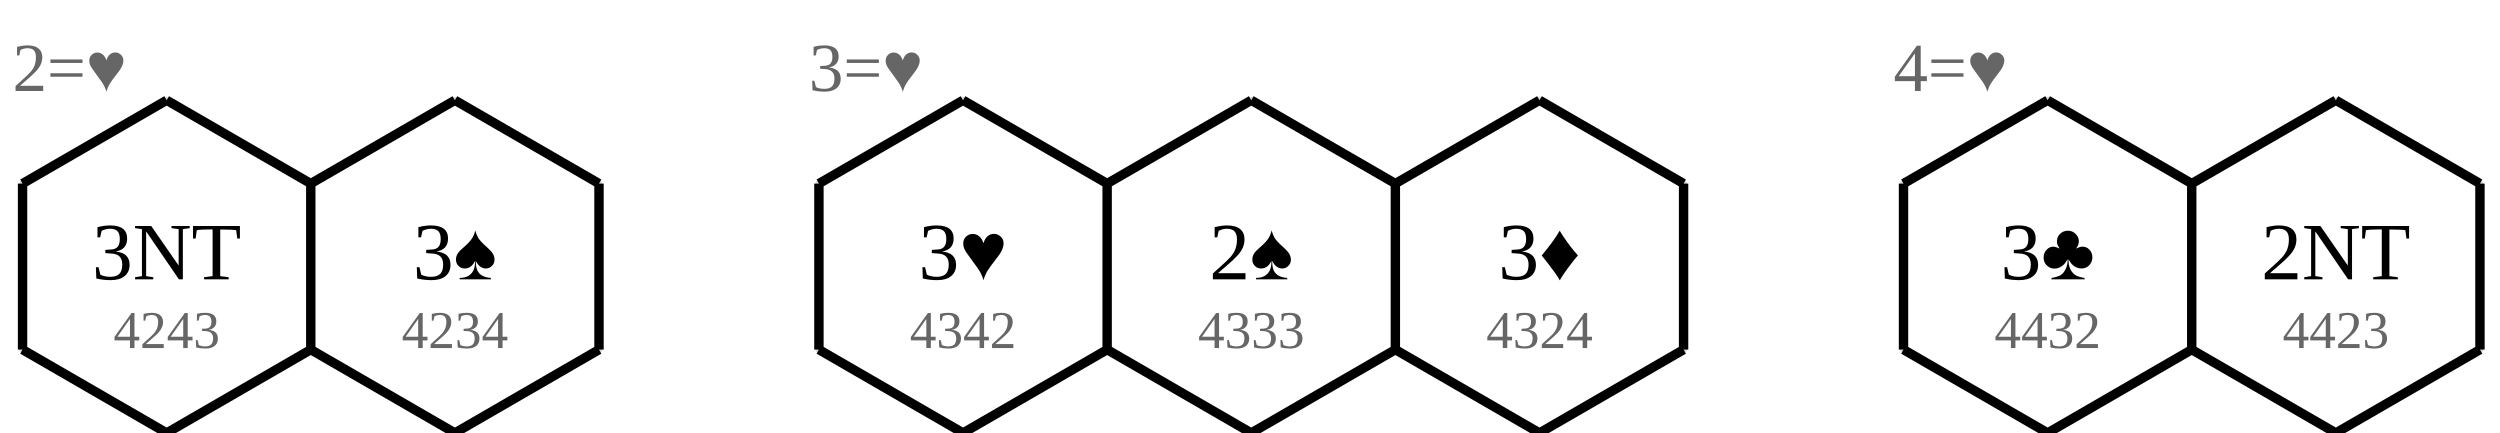
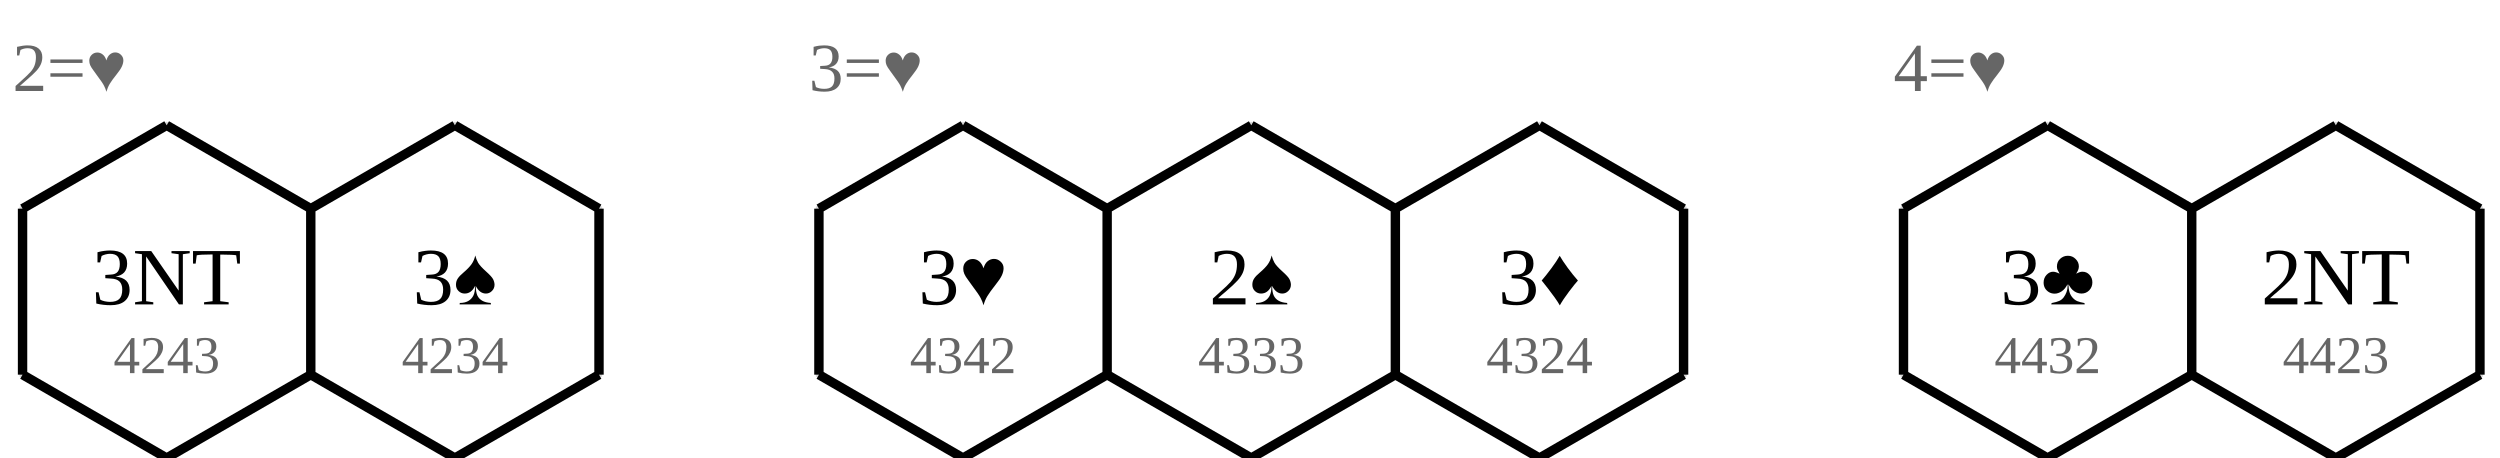
- <svg xmlns="http://www.w3.org/2000/svg" viewBox="0 0 399 69" style="display:block;margin:1em auto;width:100%;max-width:399px" fill="currentColor" font-size="13" text-anchor="middle" dominant-baseline="middle">
+ <svg xmlns="http://www.w3.org/2000/svg" viewBox="0 0 399 73" style="display:block;margin:1em auto;width:100%;max-width:399px" fill="currentColor" font-size="13" text-anchor="middle" dominant-baseline="middle">
  <defs>
    <pattern id="hatch" width="6" height="6" patternUnits="userSpaceOnUse" patternTransform="rotate(45)">
      <path d="M0 0v6" stroke="currentColor" stroke-opacity=".35" />
    </pattern>
  </defs>
  <g transform="translate(0.0,0.0)">
    <text x="2" y="12" font-size="11" opacity=".6" text-anchor="start">2=<tspan class="♥">♥</tspan>
    </text>
-     <path d="M95.6,29.3L72.6,16.0L49.6,29.3L49.6,55.8L72.6,69.1L95.6,55.8ZM49.6,29.3L26.6,16.0L3.6,29.3L3.6,55.8L26.6,69.1L49.6,55.8Z" fill="none" stroke="currentColor" stroke-opacity=".15" />
-     <path d="M95.6,55.8L95.6,29.3M95.6,29.3L72.6,16.0M72.6,16.0L49.6,29.3M49.6,29.3L49.6,55.8M49.6,55.8L72.6,69.1M72.6,69.1L95.6,55.8M49.6,55.8L49.6,29.3M49.6,29.3L26.6,16.0M26.6,16.0L3.6,29.3M3.6,29.3L3.6,55.8M3.6,55.8L26.6,69.1M26.6,69.1L49.6,55.8" fill="none" stroke="currentColor" stroke-width="1.5" />
-     <text x="72.6" y="41.6">3♠</text>
-     <text x="72.6" y="53.6" font-size="8.5" opacity=".6">4234</text>
-     <text x="26.6" y="41.6">3NT</text>
-     <text x="26.6" y="53.6" font-size="8.5" opacity=".6">4243</text>
+     <path d="M95.6,33.3L72.6,20.0L49.6,33.3L49.6,59.8L72.6,73.1L95.6,59.8ZM49.6,33.3L26.6,20.0L3.6,33.3L3.6,59.8L26.6,73.1L49.6,59.8Z" fill="none" stroke="currentColor" stroke-opacity=".15" />
+     <path d="M95.6,59.8L95.6,33.3M95.6,33.3L72.6,20.0M72.6,20.0L49.6,33.3M49.6,33.3L49.6,59.8M49.6,59.8L72.6,73.1M72.6,73.1L95.6,59.8M49.6,59.8L49.6,33.3M49.6,33.3L26.6,20.0M26.6,20.0L3.6,33.3M3.6,33.3L3.6,59.8M3.6,59.8L26.6,73.1M26.6,73.1L49.6,59.8" fill="none" stroke="currentColor" stroke-width="1.5" />
+     <text x="72.6" y="45.6">3♠</text>
+     <text x="72.6" y="57.6" font-size="8.5" opacity=".6">4234</text>
+     <text x="26.6" y="45.6">3NT</text>
+     <text x="26.6" y="57.6" font-size="8.5" opacity=".6">4243</text>
  </g>
  <g transform="translate(127.1,0.0)">
    <text x="2" y="12" font-size="11" opacity=".6" text-anchor="start">3=<tspan class="♥">♥</tspan>
    </text>
-     <path d="M141.6,29.3L118.6,16.0L95.6,29.3L95.6,55.8L118.6,69.1L141.6,55.8ZM95.6,29.3L72.6,16.0L49.6,29.3L49.6,55.8L72.6,69.1L95.6,55.8ZM49.6,29.3L26.6,16.0L3.6,29.3L3.6,55.8L26.6,69.1L49.6,55.8Z" fill="none" stroke="currentColor" stroke-opacity=".15" />
-     <path d="M141.6,55.8L141.6,29.3M141.6,29.3L118.6,16.0M118.6,16.0L95.6,29.3M95.6,29.3L95.6,55.8M95.6,55.8L118.6,69.1M118.6,69.1L141.6,55.8M95.6,55.8L95.6,29.3M95.6,29.3L72.6,16.0M72.6,16.0L49.6,29.3M49.6,29.3L49.6,55.8M49.6,55.8L72.6,69.1M72.6,69.1L95.6,55.8M49.6,55.8L49.6,29.3M49.6,29.3L26.6,16.0M26.6,16.0L3.6,29.3M3.6,29.3L3.6,55.8M3.6,55.8L26.6,69.1M26.6,69.1L49.6,55.8" fill="none" stroke="currentColor" stroke-width="1.5" />
-     <text x="118.6" y="41.6">3<tspan class="♦">♦</tspan>
+     <path d="M141.6,33.3L118.6,20.0L95.6,33.3L95.6,59.8L118.6,73.1L141.6,59.8ZM95.6,33.3L72.6,20.0L49.6,33.3L49.6,59.8L72.6,73.1L95.6,59.8ZM49.6,33.3L26.6,20.0L3.6,33.3L3.6,59.8L26.6,73.1L49.6,59.8Z" fill="none" stroke="currentColor" stroke-opacity=".15" />
+     <path d="M141.6,59.8L141.6,33.3M141.6,33.3L118.6,20.0M118.6,20.0L95.6,33.3M95.6,33.3L95.6,59.8M95.6,59.8L118.6,73.1M118.6,73.1L141.6,59.8M95.6,59.8L95.6,33.3M95.6,33.3L72.6,20.0M72.6,20.0L49.6,33.3M49.6,33.3L49.6,59.8M49.6,59.8L72.6,73.1M72.6,73.1L95.6,59.8M49.6,59.8L49.6,33.3M49.6,33.3L26.6,20.0M26.6,20.0L3.6,33.3M3.6,33.3L3.6,59.8M3.6,59.8L26.6,73.1M26.6,73.1L49.6,59.8" fill="none" stroke="currentColor" stroke-width="1.5" />
+     <text x="118.6" y="45.6">3<tspan class="♦">♦</tspan>
    </text>
-     <text x="118.6" y="53.6" font-size="8.5" opacity=".6">4324</text>
-     <text x="72.6" y="41.6">2♠</text>
-     <text x="72.6" y="53.6" font-size="8.5" opacity=".6">4333</text>
-     <text x="26.6" y="41.6">3<tspan class="♥">♥</tspan>
+     <text x="118.6" y="57.6" font-size="8.5" opacity=".6">4324</text>
+     <text x="72.6" y="45.6">2♠</text>
+     <text x="72.6" y="57.6" font-size="8.5" opacity=".6">4333</text>
+     <text x="26.6" y="45.6">3<tspan class="♥">♥</tspan>
    </text>
-     <text x="26.6" y="53.6" font-size="8.5" opacity=".6">4342</text>
+     <text x="26.6" y="57.6" font-size="8.5" opacity=".6">4342</text>
  </g>
  <g transform="translate(300.2,0.0)">
    <text x="2" y="12" font-size="11" opacity=".6" text-anchor="start">4=<tspan class="♥">♥</tspan>
    </text>
-     <path d="M95.6,29.3L72.6,16.0L49.6,29.3L49.6,55.8L72.6,69.1L95.6,55.8ZM49.6,29.3L26.6,16.0L3.6,29.3L3.6,55.8L26.6,69.1L49.6,55.8Z" fill="none" stroke="currentColor" stroke-opacity=".15" />
-     <path d="M95.6,55.8L95.6,29.3M95.6,29.3L72.6,16.0M72.6,16.0L49.6,29.3M49.6,29.3L49.6,55.8M49.6,55.8L72.6,69.1M72.6,69.1L95.6,55.8M49.6,55.8L49.6,29.3M49.6,29.3L26.6,16.0M26.6,16.0L3.6,29.3M3.6,29.3L3.6,55.8M3.6,55.8L26.6,69.1M26.6,69.1L49.6,55.8" fill="none" stroke="currentColor" stroke-width="1.5" />
-     <text x="72.6" y="41.6">2NT</text>
-     <text x="72.6" y="53.6" font-size="8.5" opacity=".6">4423</text>
-     <text x="26.6" y="41.6">3♣</text>
-     <text x="26.6" y="53.6" font-size="8.5" opacity=".6">4432</text>
+     <path d="M95.6,33.3L72.6,20.0L49.6,33.3L49.6,59.8L72.6,73.1L95.6,59.8ZM49.6,33.3L26.6,20.0L3.6,33.3L3.6,59.8L26.6,73.1L49.6,59.8Z" fill="none" stroke="currentColor" stroke-opacity=".15" />
+     <path d="M95.6,59.8L95.6,33.3M95.6,33.3L72.6,20.0M72.6,20.0L49.6,33.3M49.6,33.3L49.6,59.8M49.6,59.8L72.6,73.1M72.6,73.1L95.6,59.8M49.6,59.8L49.6,33.3M49.6,33.3L26.6,20.0M26.6,20.0L3.6,33.3M3.6,33.3L3.6,59.8M3.6,59.8L26.6,73.1M26.6,73.1L49.6,59.8" fill="none" stroke="currentColor" stroke-width="1.5" />
+     <text x="72.6" y="45.6">2NT</text>
+     <text x="72.6" y="57.6" font-size="8.5" opacity=".6">4423</text>
+     <text x="26.6" y="45.6">3♣</text>
+     <text x="26.6" y="57.6" font-size="8.5" opacity=".6">4432</text>
  </g>
</svg>
